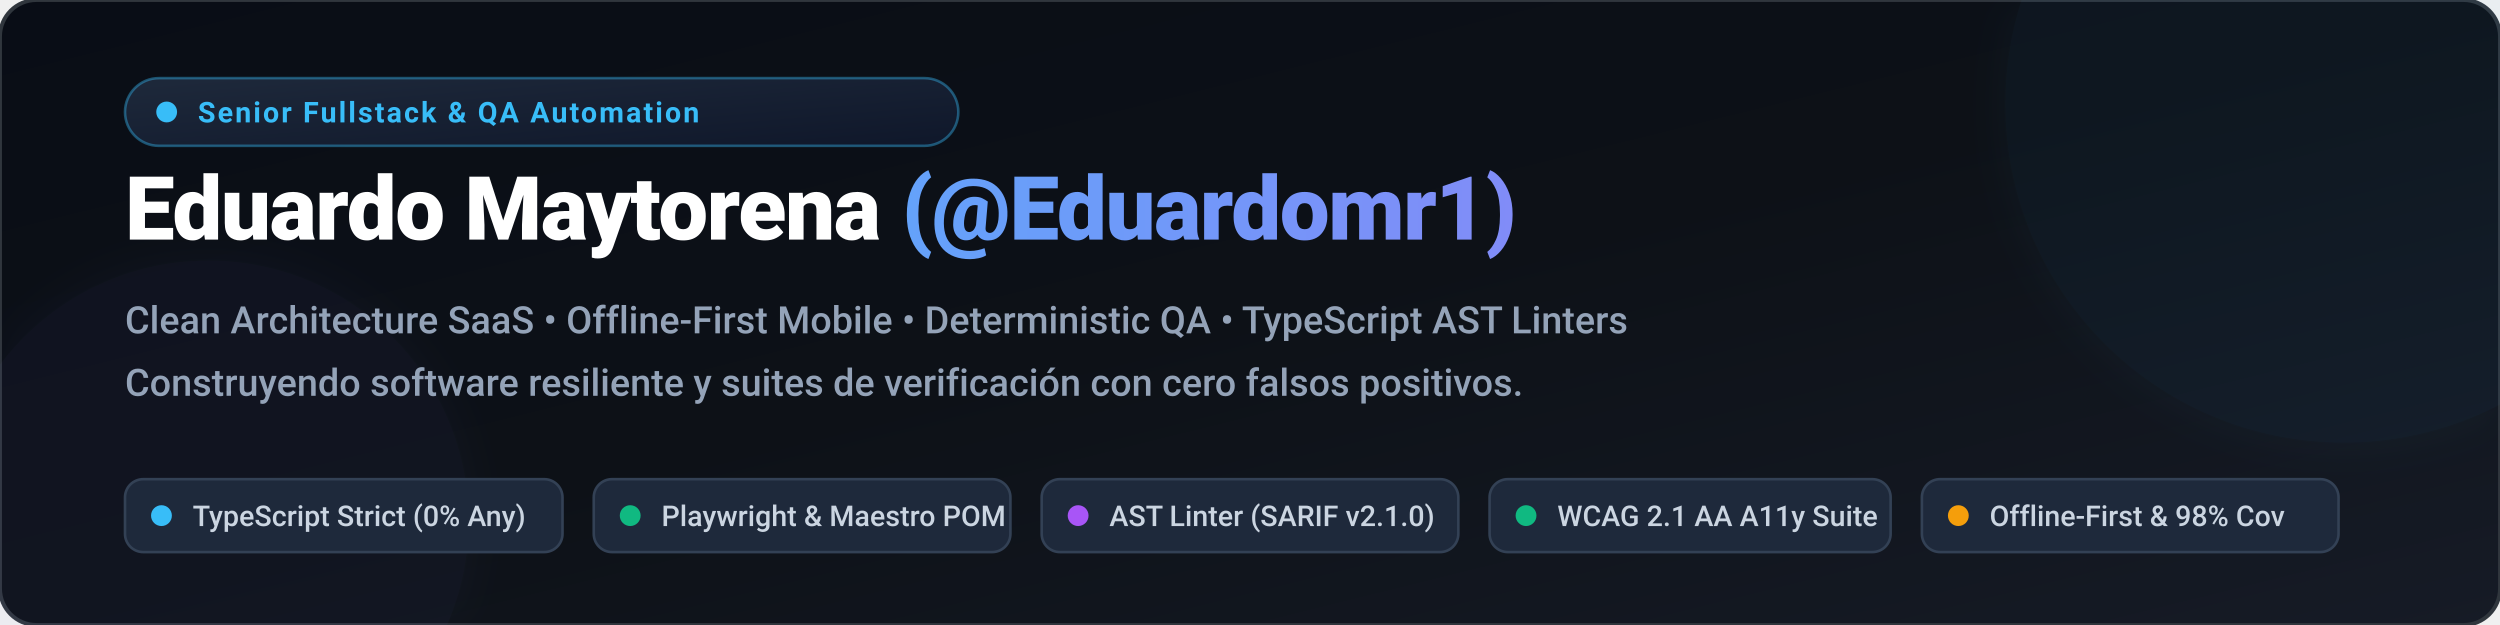
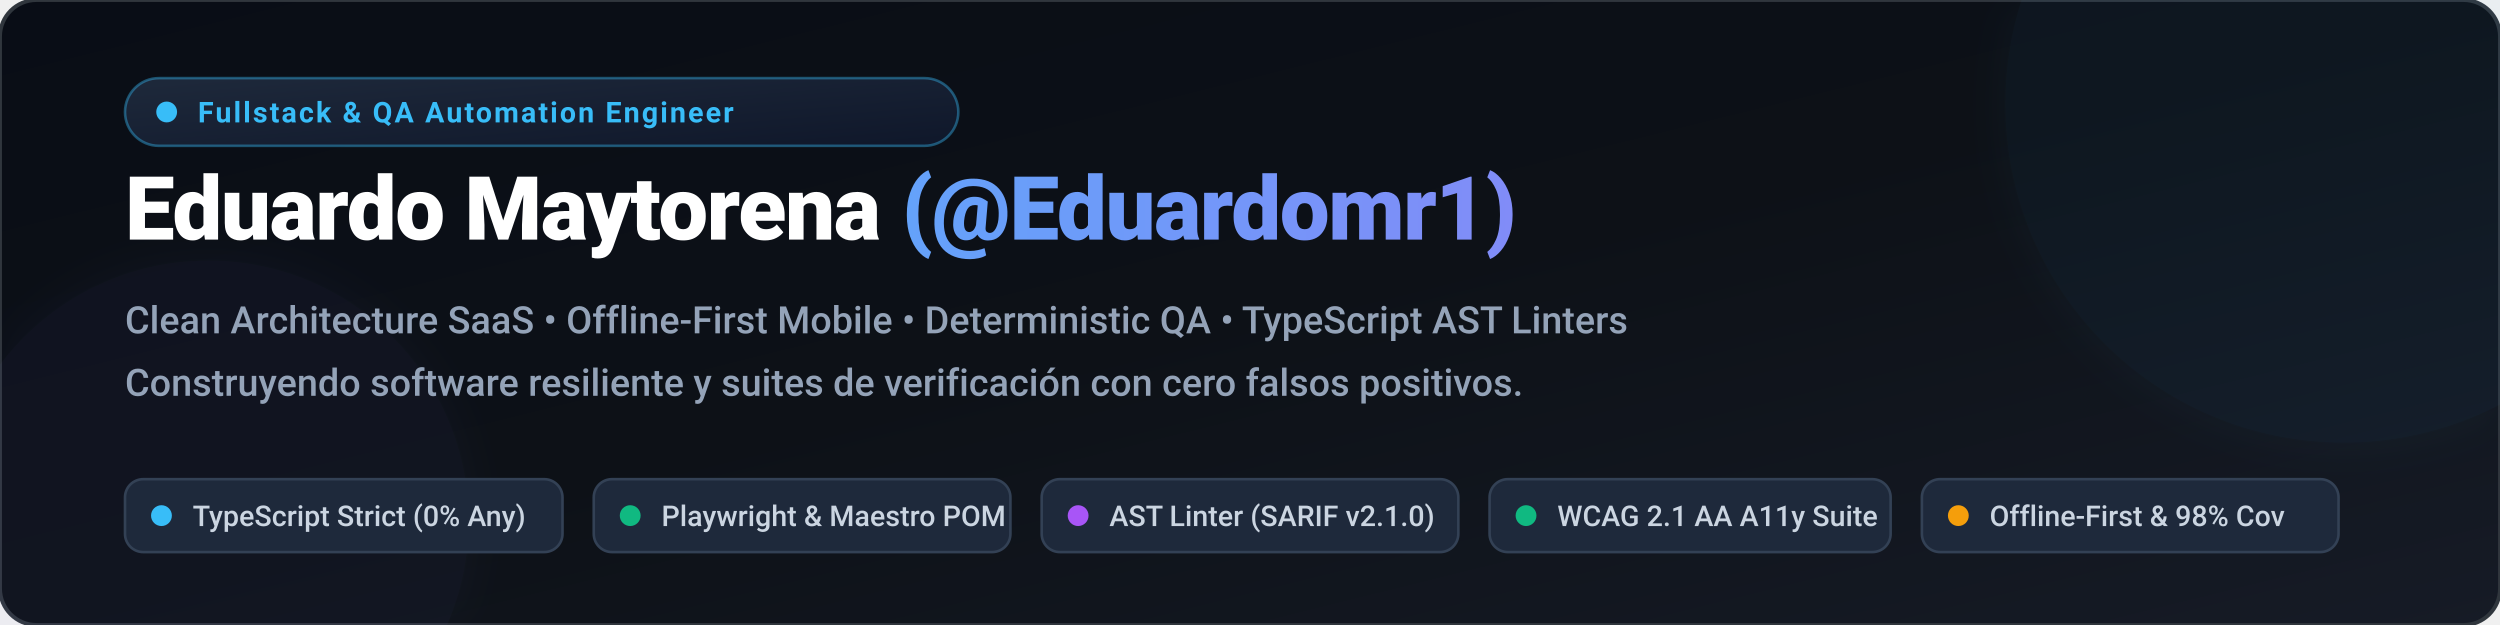
<svg xmlns="http://www.w3.org/2000/svg" viewBox="0 0 960 240" width="100%" height="240" fill="none">
  <defs>
    <linearGradient id="bg-grad-dark" x1="0%" y1="0%" x2="100%" y2="100%">
      <stop offset="0%" stop-color="#090d16" />
      <stop offset="50%" stop-color="#0d1117" />
      <stop offset="100%" stop-color="#161b26" />
    </linearGradient>
    <linearGradient id="accent-cyan-blue" x1="0%" y1="0%" x2="100%" y2="0%">
      <stop offset="0%" stop-color="#38bdf8" />
      <stop offset="50%" stop-color="#60a5fa" />
      <stop offset="100%" stop-color="#818cf8" />
    </linearGradient>
    <linearGradient id="badge-pill" x1="0%" y1="0%" x2="100%" y2="100%">
      <stop offset="0%" stop-color="#1e293b" />
      <stop offset="100%" stop-color="#0f172a" />
    </linearGradient>
    <filter id="glow" x="-20%" y="-20%" width="140%" height="140%">
      <feGaussianBlur stdDeviation="8" result="blur" />
      <feComposite in="SourceGraphic" in2="blur" operator="over" />
    </filter>
  </defs>
  <style>
    .title { font-family: -apple-system, BlinkMacSystemFont, 'Segoe UI', Roboto, Helvetica, Arial, sans-serif; font-weight: 800; font-size: 34px; fill: #ffffff; letter-spacing: -0.5px; }
    .tagline { font-family: -apple-system, BlinkMacSystemFont, 'Segoe UI', Roboto, Helvetica, Arial, sans-serif; font-weight: 500; font-size: 14.5px; fill: #94a3b8; }
    .pill-text { font-family: -apple-system, BlinkMacSystemFont, 'Segoe UI', Roboto, Helvetica, Arial, sans-serif; font-weight: 600; font-size: 11px; fill: #38bdf8; letter-spacing: 0.8px; text-transform: uppercase; }
    .chip-text { font-family: -apple-system, BlinkMacSystemFont, 'Segoe UI', Roboto, Helvetica, Arial, sans-serif; font-weight: 500; font-size: 11px; fill: #cbd5e1; }
    .chip-dot { fill: #10b981; }
    .cyan-dot { fill: #38bdf8; }
    .purple-dot { fill: #a855f7; }
    .amber-dot { fill: #f59e0b; }
  </style>
  <rect width="960" height="240" rx="14" fill="url(#bg-grad-dark)" stroke="#30363d" stroke-width="1.5" />
  <circle cx="900" cy="40" r="130" fill="#38bdf8" opacity="0.04" filter="url(#glow)" />
  <circle cx="80" cy="200" r="100" fill="#818cf8" opacity="0.04" filter="url(#glow)" />
  <g transform="translate(48, 30)">
    <rect width="320" height="26" rx="13" fill="url(#badge-pill)" stroke="#38bdf8" stroke-opacity="0.4" stroke-width="1" />
    <circle cx="16" cy="13" r="4" fill="#38bdf8" />
-     <text x="28" y="17" class="pill-text">Senior Fullstack &amp; QA Automation</text>
+     <text x="28" y="17" class="pill-text">Fullstack &amp; QA Automation Engineer</text>
  </g>
  <g transform="translate(48, 92)">
    <text x="0" y="0" class="title">Eduardo Maytorena <tspan fill="url(#accent-cyan-blue)">(@Eduardomr1)</tspan>
    </text>
  </g>
  <g transform="translate(48, 128)">
    <text x="0" y="0" class="tagline">Clean Architecture SaaS  •  Offline-First Mobile  •  Deterministic QA  •  TypeScript AST Linters</text>
    <text x="0" y="24" class="tagline">Construyendo software resiliente y suites de verificación con cero falsos positivos.</text>
  </g>
  <g transform="translate(48, 184)">
    <rect x="0" y="0" width="168" height="28" rx="7" fill="#1e293b" stroke="#334155" stroke-width="1" />
    <circle cx="14" cy="14" r="4" class="cyan-dot" />
    <text x="26" y="18" class="chip-text">TypeScript Strict (0% Any)</text>
    <rect x="180" y="0" width="160" height="28" rx="7" fill="#1e293b" stroke="#334155" stroke-width="1" />
    <circle cx="194" cy="14" r="4" class="chip-dot" />
    <text x="206" y="18" class="chip-text">Playwright &amp; Maestro POM</text>
    <rect x="352" y="0" width="160" height="28" rx="7" fill="#1e293b" stroke="#334155" stroke-width="1" />
    <circle cx="366" cy="14" r="4" class="purple-dot" />
    <text x="378" y="18" class="chip-text">AST Linter (SARIF v2.1.0)</text>
    <rect x="524" y="0" width="154" height="28" rx="7" fill="#1e293b" stroke="#334155" stroke-width="1" />
    <circle cx="538" cy="14" r="4" class="chip-dot" />
    <text x="550" y="18" class="chip-text">WCAG 2.1 AA A11y Suite</text>
    <rect x="690" y="0" width="160" height="28" rx="7" fill="#1e293b" stroke="#334155" stroke-width="1" />
    <circle cx="704" cy="14" r="4" class="amber-dot" />
    <text x="716" y="18" class="chip-text">Offline-First &amp; 98% Cov</text>
  </g>
</svg>
